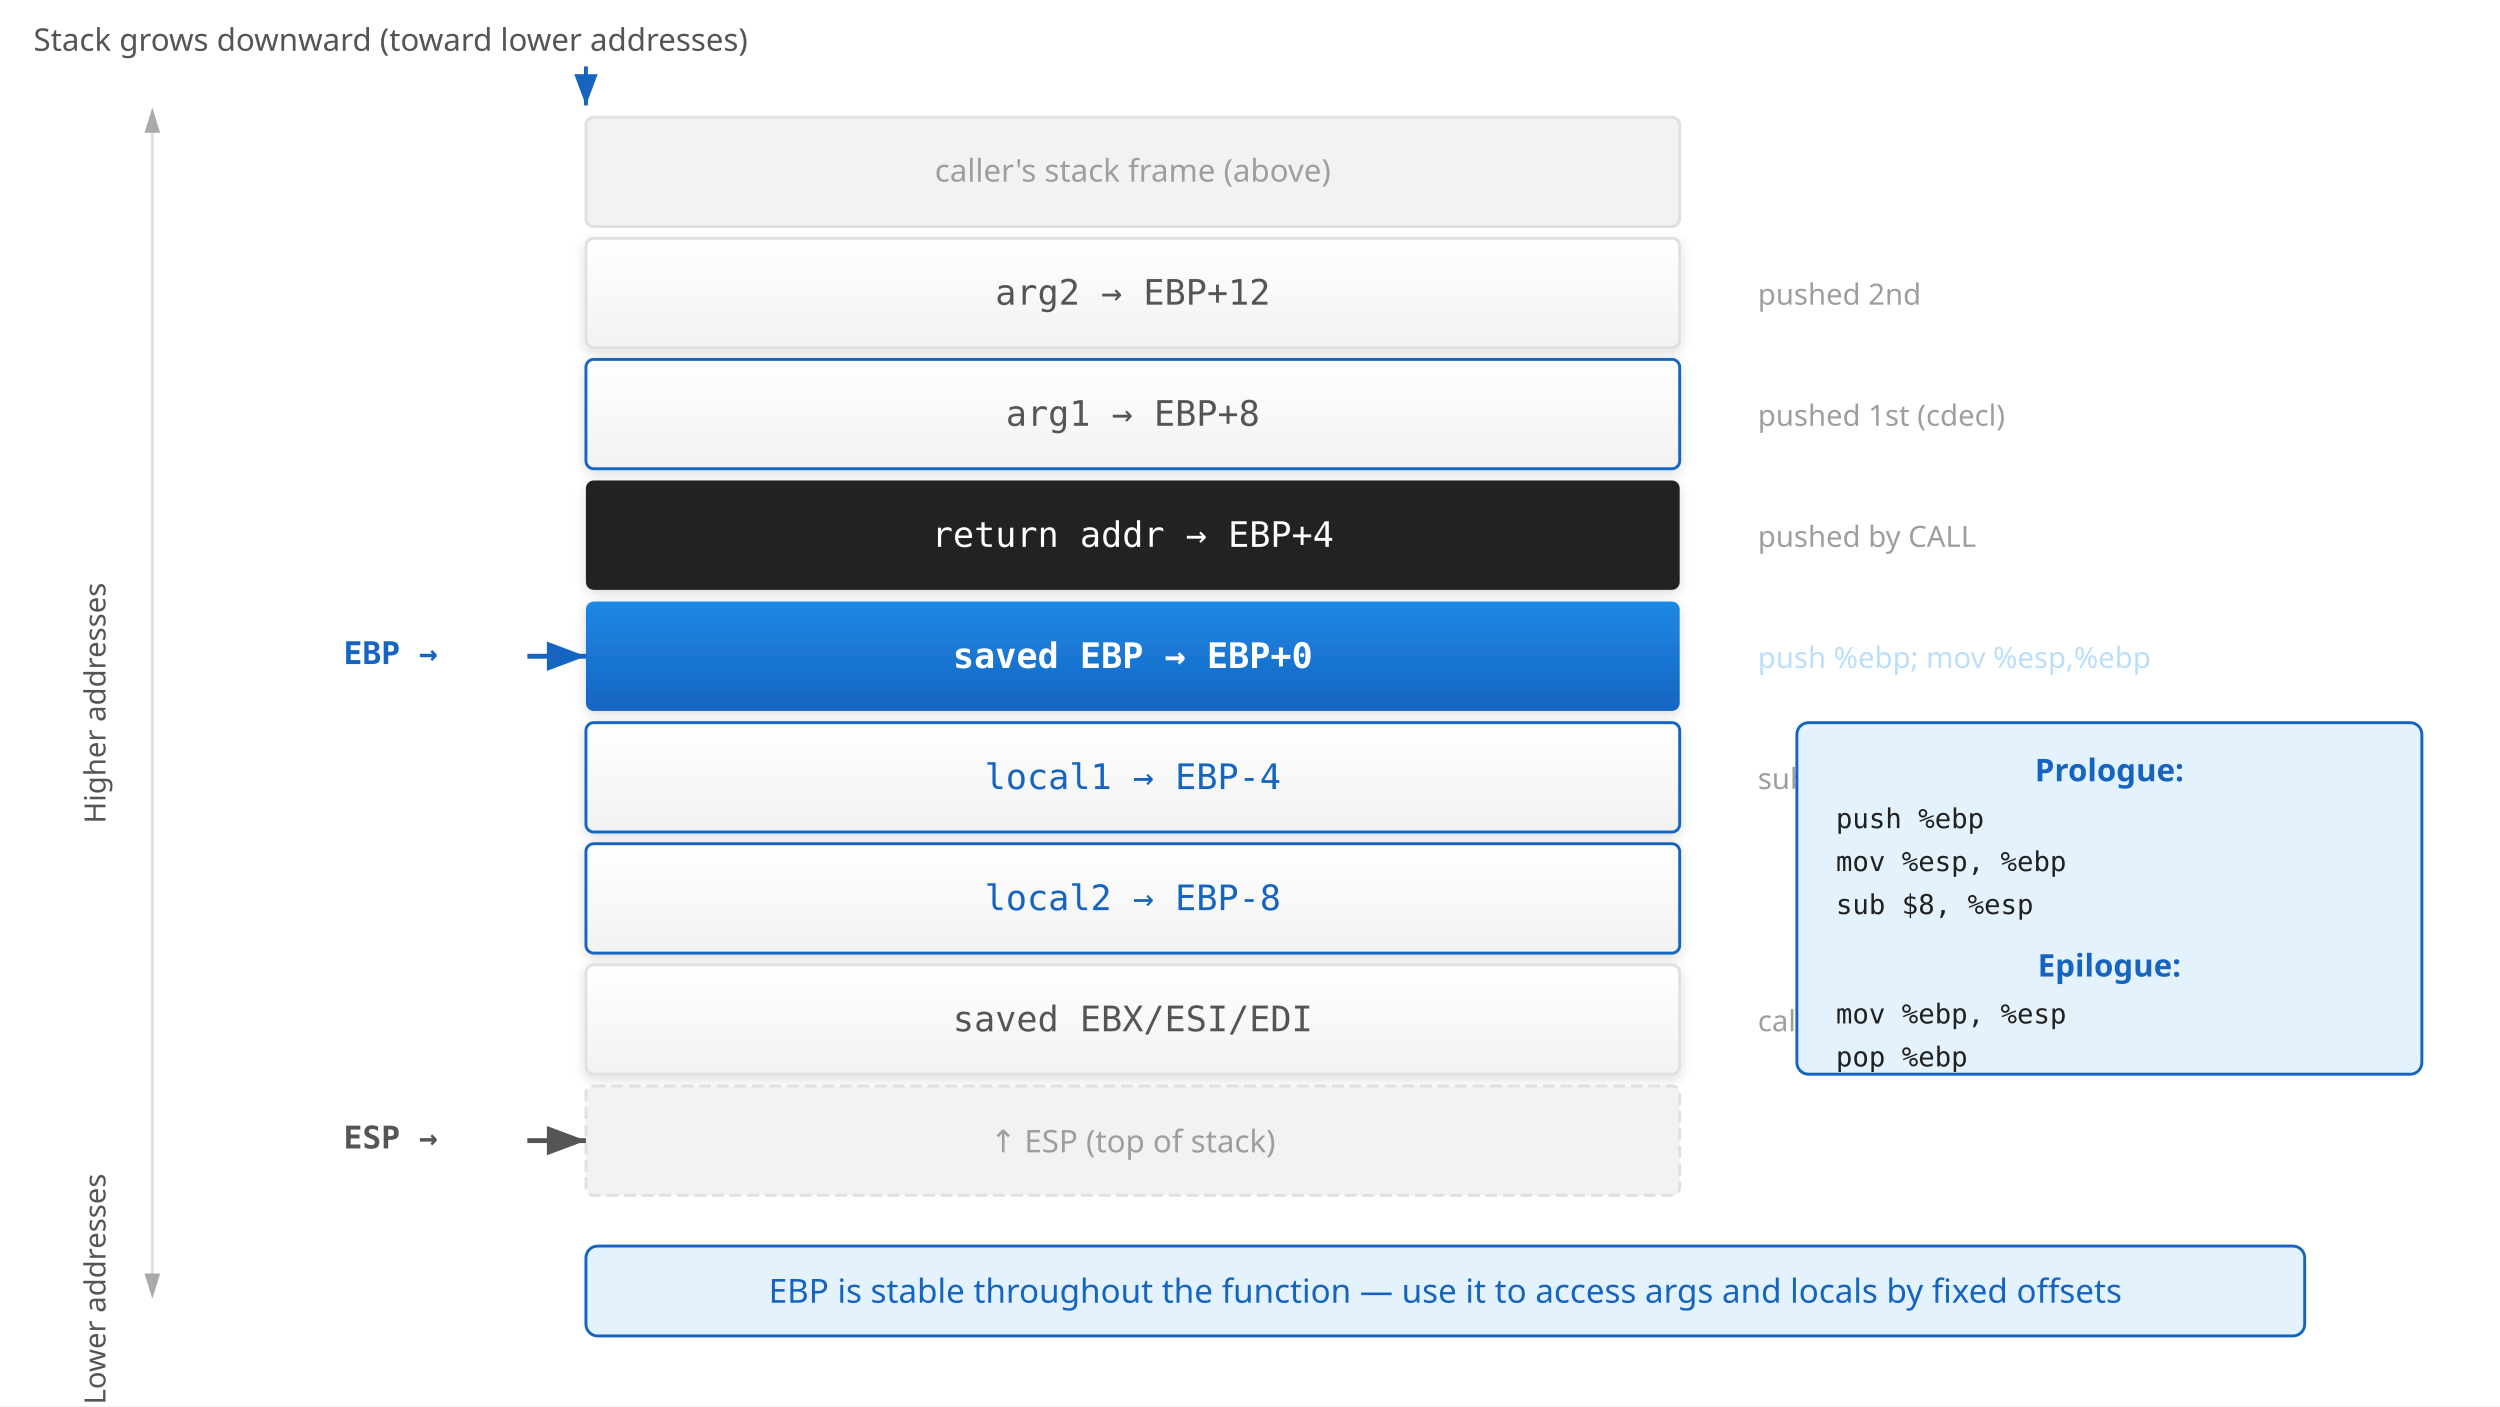
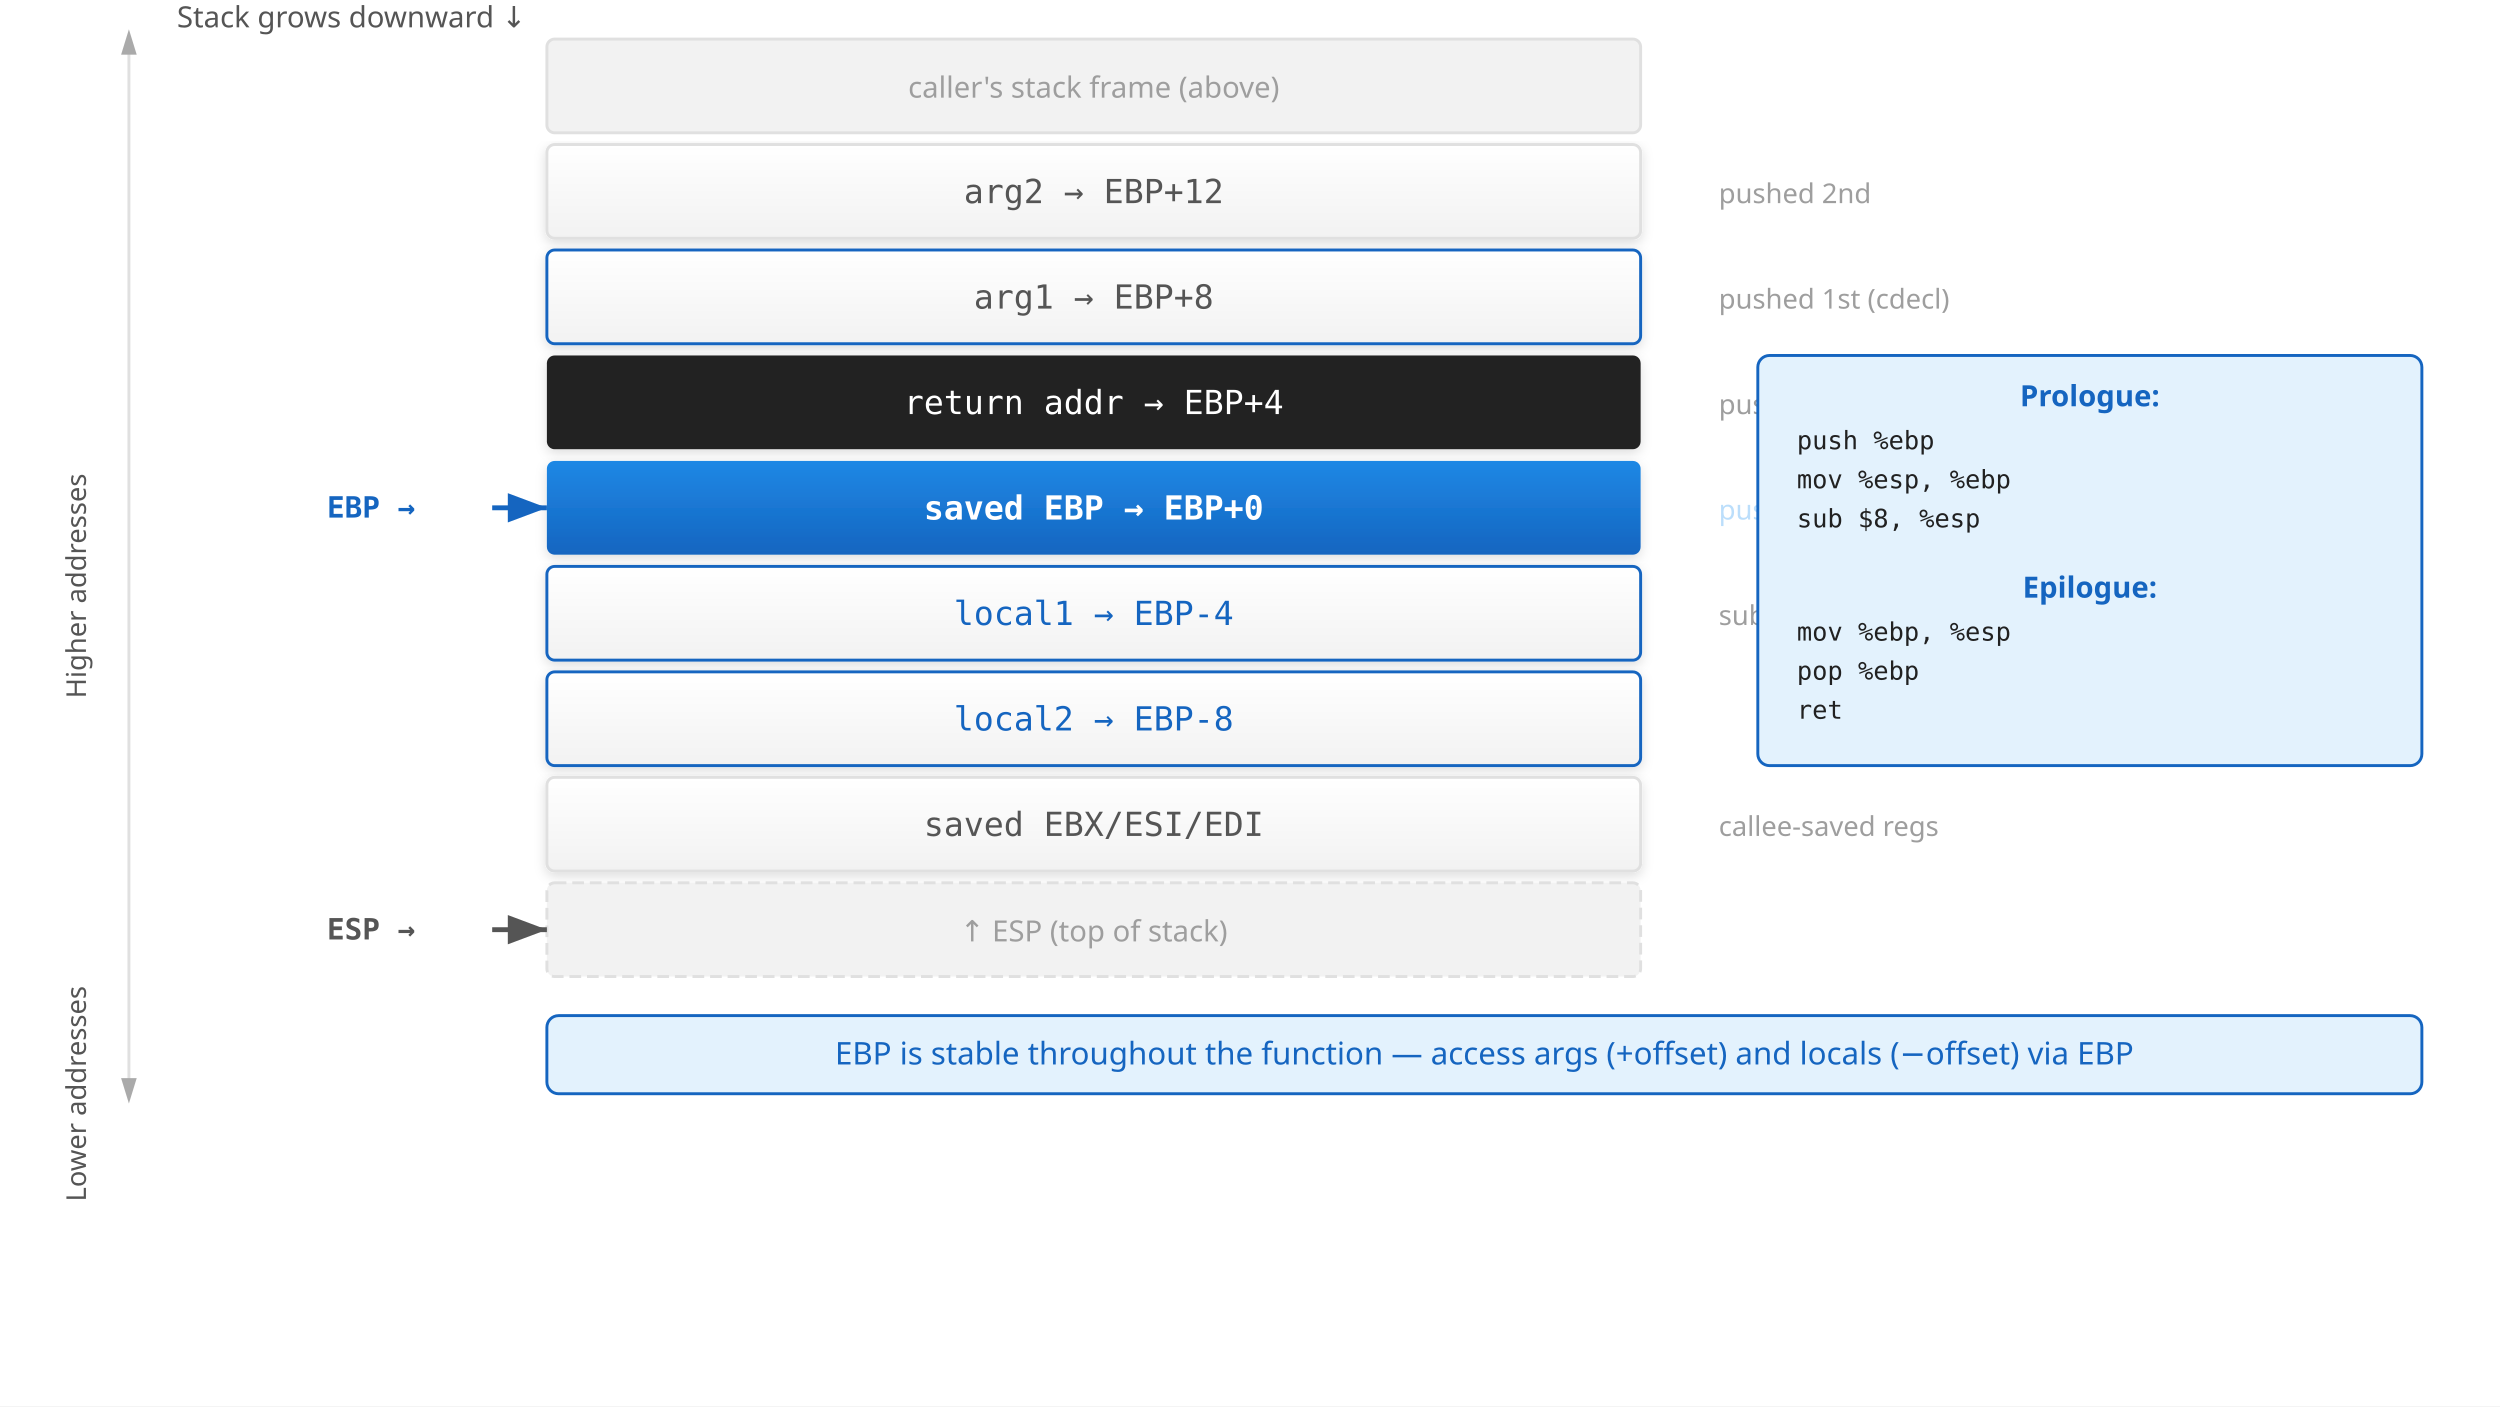
<svg xmlns="http://www.w3.org/2000/svg" viewBox="0 0 1280 720">
  <defs>
    <linearGradient id="grad-accent" x1="0" y1="0" x2="0" y2="1">
      <stop offset="0%" stop-color="#1e88e5" />
      <stop offset="100%" stop-color="#1565c0" />
    </linearGradient>
    <linearGradient id="grad-surface" x1="0" y1="0" x2="0" y2="1">
      <stop offset="0%" stop-color="#ffffff" />
      <stop offset="100%" stop-color="#f2f2f2" />
    </linearGradient>
    <filter id="shadow" x="-4%" y="-8%" width="108%" height="124%">
      <feDropShadow dx="0" dy="2" stdDeviation="3" flood-color="#00000022" />
    </filter>
    <marker id="arrow" markerWidth="10" markerHeight="10" refX="9" refY="5" orient="auto">
      <path d="M1,2 L9,5 L1,8 Z" fill="#555555" />
    </marker>
    <marker id="arrow-accent" markerWidth="10" markerHeight="10" refX="9" refY="5" orient="auto">
      <path d="M1,2 L9,5 L1,8 Z" fill="#1565c0" />
    </marker>
    <marker id="arrow-white" markerWidth="10" markerHeight="10" refX="9" refY="5" orient="auto">
      <path d="M1,2 L9,5 L1,8 Z" fill="#ffffff" />
    </marker>
  </defs>
  <rect width="1280" height="720" fill="#ffffff" />
-   <text x="54" y="360" text-anchor="middle" font-family="sans-serif" font-size="15" fill="#555555" transform="rotate(-90 54 360)">Higher addresses</text>
-   <line x1="78" y1="60" x2="78" y2="660" stroke="#e0e0e0" stroke-width="1.5" />
-   <polygon points="78,55 74,68 82,68" fill="#aaaaaa" />
-   <polygon points="78,665 74,652 82,652" fill="#aaaaaa" />
-   <text x="54" y="660" text-anchor="middle" font-family="sans-serif" font-size="15" fill="#555555" transform="rotate(-90 54 660)">Lower addresses</text>
-   <text x="200" y="26" text-anchor="middle" font-family="sans-serif" font-size="16" fill="#555555">Stack grows downward (toward lower addresses)</text>
-   <line x1="300" y1="34" x2="300" y2="54" stroke="#1565c0" stroke-width="2" marker-end="url(#arrow-accent)" />
-   <rect x="300" y="60" width="560" height="56" rx="4" fill="#f2f2f2" stroke="#e0e0e0" stroke-width="1.5" />
-   <text x="580" y="93" text-anchor="middle" font-family="sans-serif" font-size="16" fill="#9e9e9e">caller's stack frame (above)</text>
-   <rect x="300" y="122" width="560" height="56" rx="4" fill="url(#grad-surface)" stroke="#e0e0e0" stroke-width="1.5" filter="url(#shadow)" />
-   <text x="580" y="156" text-anchor="middle" font-family="monospace" font-size="18" fill="#555555">arg2   → EBP+12</text>
-   <text x="900" y="156" font-family="sans-serif" font-size="15" fill="#9e9e9e">pushed 2nd</text>
-   <rect x="300" y="184" width="560" height="56" rx="4" fill="url(#grad-surface)" stroke="#1565c0" stroke-width="1.5" filter="url(#shadow)" />
-   <text x="580" y="218" text-anchor="middle" font-family="monospace" font-size="18" fill="#555555">arg1   → EBP+8</text>
-   <text x="900" y="218" font-family="sans-serif" font-size="15" fill="#9e9e9e">pushed 1st (cdecl)</text>
-   <rect x="300" y="246" width="560" height="56" rx="4" fill="#212121" filter="url(#shadow)" />
-   <text x="580" y="280" text-anchor="middle" font-family="monospace" font-size="18" fill="#ffffff">return addr → EBP+4</text>
-   <text x="900" y="280" font-family="sans-serif" font-size="15" fill="#9e9e9e">pushed by CALL</text>
-   <rect x="300" y="308" width="560" height="56" rx="4" fill="url(#grad-accent)" filter="url(#shadow)" />
-   <text x="580" y="342" text-anchor="middle" font-family="monospace" font-size="18" font-weight="bold" fill="#ffffff">saved EBP → EBP+0</text>
-   <text x="900" y="342" font-family="sans-serif" font-size="15" fill="#bbdefb">push %ebp; mov %esp,%ebp</text>
-   <rect x="300" y="370" width="560" height="56" rx="4" fill="url(#grad-surface)" stroke="#1565c0" stroke-width="1.5" filter="url(#shadow)" />
-   <text x="580" y="404" text-anchor="middle" font-family="monospace" font-size="18" fill="#1565c0">local1  → EBP-4</text>
-   <text x="900" y="404" font-family="sans-serif" font-size="15" fill="#9e9e9e">sub $N, %esp</text>
-   <rect x="300" y="432" width="560" height="56" rx="4" fill="url(#grad-surface)" stroke="#1565c0" stroke-width="1.5" filter="url(#shadow)" />
-   <text x="580" y="466" text-anchor="middle" font-family="monospace" font-size="18" fill="#1565c0">local2  → EBP-8</text>
-   <rect x="300" y="494" width="560" height="56" rx="4" fill="url(#grad-surface)" stroke="#e0e0e0" stroke-width="1.5" filter="url(#shadow)" />
-   <text x="580" y="528" text-anchor="middle" font-family="monospace" font-size="18" fill="#555555">saved EBX/ESI/EDI</text>
-   <text x="900" y="528" font-family="sans-serif" font-size="15" fill="#9e9e9e">callee-saved regs</text>
-   <rect x="300" y="556" width="560" height="56" rx="4" fill="#f2f2f2" stroke="#e0e0e0" stroke-width="1.5" stroke-dasharray="6 3" />
-   <text x="580" y="590" text-anchor="middle" font-family="sans-serif" font-size="16" fill="#9e9e9e">↑ ESP (top of stack)</text>
-   <line x1="270" y1="336" x2="300" y2="336" stroke="#1565c0" stroke-width="2.5" marker-end="url(#arrow-accent)" />
-   <text x="200" y="340" text-anchor="middle" font-family="monospace" font-size="16" font-weight="bold" fill="#1565c0">EBP →</text>
-   <line x1="270" y1="584" x2="300" y2="584" stroke="#555555" stroke-width="2.5" marker-end="url(#arrow)" />
-   <text x="200" y="588" text-anchor="middle" font-family="monospace" font-size="16" font-weight="bold" fill="#555555">ESP →</text>
-   <rect x="920" y="370" width="320" height="180" rx="6" fill="#e3f2fd" stroke="#1565c0" stroke-width="1.5" />
-   <text x="1080" y="400" text-anchor="middle" font-family="sans-serif" font-size="16" font-weight="bold" fill="#1565c0">Prologue:</text>
-   <text x="940" y="424" font-family="monospace" font-size="14" fill="#212121">push %ebp</text>
-   <text x="940" y="446" font-family="monospace" font-size="14" fill="#212121">mov  %esp, %ebp</text>
-   <text x="940" y="468" font-family="monospace" font-size="14" fill="#212121">sub  $8, %esp</text>
-   <text x="1080" y="500" text-anchor="middle" font-family="sans-serif" font-size="16" font-weight="bold" fill="#1565c0">Epilogue:</text>
-   <text x="940" y="524" font-family="monospace" font-size="14" fill="#212121">mov  %ebp, %esp</text>
-   <text x="940" y="546" font-family="monospace" font-size="14" fill="#212121">pop  %ebp</text>
-   <rect x="300" y="638" width="880" height="46" rx="6" fill="#e3f2fd" stroke="#1565c0" stroke-width="1.5" />
-   <text x="740" y="667" text-anchor="middle" font-family="sans-serif" font-size="17" fill="#1565c0">EBP is stable throughout the function — use it to access args and locals by fixed offsets</text>
+   <text x="44" y="300" text-anchor="middle" font-family="sans-serif" font-size="14" fill="#555555" transform="rotate(-90 44 300)">Higher addresses</text>
+   <line x1="66" y1="20" x2="66" y2="560" stroke="#e0e0e0" stroke-width="1.5" />
+   <polygon points="66,15 62,28 70,28" fill="#aaaaaa" />
+   <polygon points="66,565 62,552 70,552" fill="#aaaaaa" />
+   <text x="44" y="560" text-anchor="middle" font-family="sans-serif" font-size="14" fill="#555555" transform="rotate(-90 44 560)">Lower addresses</text>
+   <text x="180" y="14" text-anchor="middle" font-family="sans-serif" font-size="15" fill="#555555">Stack grows downward ↓</text>
+   <rect x="280" y="20" width="560" height="48" rx="4" fill="#f2f2f2" stroke="#e0e0e0" stroke-width="1.5" />
+   <text x="560" y="50" text-anchor="middle" font-family="sans-serif" font-size="15" fill="#9e9e9e">caller's stack frame (above)</text>
+   <rect x="280" y="74" width="560" height="48" rx="4" fill="url(#grad-surface)" stroke="#e0e0e0" stroke-width="1.5" filter="url(#shadow)" />
+   <text x="560" y="104" text-anchor="middle" font-family="monospace" font-size="17" fill="#555555">arg2   → EBP+12</text>
+   <text x="880" y="104" font-family="sans-serif" font-size="14" fill="#9e9e9e">pushed 2nd</text>
+   <rect x="280" y="128" width="560" height="48" rx="4" fill="url(#grad-surface)" stroke="#1565c0" stroke-width="1.5" filter="url(#shadow)" />
+   <text x="560" y="158" text-anchor="middle" font-family="monospace" font-size="17" fill="#555555">arg1   → EBP+8</text>
+   <text x="880" y="158" font-family="sans-serif" font-size="14" fill="#9e9e9e">pushed 1st (cdecl)</text>
+   <rect x="280" y="182" width="560" height="48" rx="4" fill="#212121" filter="url(#shadow)" />
+   <text x="560" y="212" text-anchor="middle" font-family="monospace" font-size="17" fill="#ffffff">return addr → EBP+4</text>
+   <text x="880" y="212" font-family="sans-serif" font-size="14" fill="#9e9e9e">pushed by CALL</text>
+   <rect x="280" y="236" width="560" height="48" rx="4" fill="url(#grad-accent)" filter="url(#shadow)" />
+   <text x="560" y="266" text-anchor="middle" font-family="monospace" font-size="17" font-weight="bold" fill="#ffffff">saved EBP → EBP+0</text>
+   <text x="880" y="266" font-family="sans-serif" font-size="14" fill="#bbdefb">push %ebp; mov %esp,%ebp</text>
+   <rect x="280" y="290" width="560" height="48" rx="4" fill="url(#grad-surface)" stroke="#1565c0" stroke-width="1.5" filter="url(#shadow)" />
+   <text x="560" y="320" text-anchor="middle" font-family="monospace" font-size="17" fill="#1565c0">local1  → EBP-4</text>
+   <text x="880" y="320" font-family="sans-serif" font-size="14" fill="#9e9e9e">sub $N, %esp</text>
+   <rect x="280" y="344" width="560" height="48" rx="4" fill="url(#grad-surface)" stroke="#1565c0" stroke-width="1.5" filter="url(#shadow)" />
+   <text x="560" y="374" text-anchor="middle" font-family="monospace" font-size="17" fill="#1565c0">local2  → EBP-8</text>
+   <rect x="280" y="398" width="560" height="48" rx="4" fill="url(#grad-surface)" stroke="#e0e0e0" stroke-width="1.5" filter="url(#shadow)" />
+   <text x="560" y="428" text-anchor="middle" font-family="monospace" font-size="17" fill="#555555">saved EBX/ESI/EDI</text>
+   <text x="880" y="428" font-family="sans-serif" font-size="14" fill="#9e9e9e">callee-saved regs</text>
+   <rect x="280" y="452" width="560" height="48" rx="4" fill="#f2f2f2" stroke="#e0e0e0" stroke-width="1.5" stroke-dasharray="6 3" />
+   <text x="560" y="482" text-anchor="middle" font-family="sans-serif" font-size="15" fill="#9e9e9e">↑ ESP (top of stack)</text>
+   <line x1="252" y1="260" x2="280" y2="260" stroke="#1565c0" stroke-width="2.5" marker-end="url(#arrow-accent)" />
+   <text x="190" y="265" text-anchor="middle" font-family="monospace" font-size="15" font-weight="bold" fill="#1565c0">EBP →</text>
+   <line x1="252" y1="476" x2="280" y2="476" stroke="#555555" stroke-width="2.5" marker-end="url(#arrow)" />
+   <text x="190" y="481" text-anchor="middle" font-family="monospace" font-size="15" font-weight="bold" fill="#555555">ESP →</text>
+   <rect x="900" y="182" width="340" height="210" rx="6" fill="#e3f2fd" stroke="#1565c0" stroke-width="1.5" />
+   <text x="1070" y="208" text-anchor="middle" font-family="sans-serif" font-size="15" font-weight="bold" fill="#1565c0">Prologue:</text>
+   <text x="920" y="230" font-family="monospace" font-size="13" fill="#212121">push %ebp</text>
+   <text x="920" y="250" font-family="monospace" font-size="13" fill="#212121">mov  %esp, %ebp</text>
+   <text x="920" y="270" font-family="monospace" font-size="13" fill="#212121">sub  $8, %esp</text>
+   <text x="1070" y="306" text-anchor="middle" font-family="sans-serif" font-size="15" font-weight="bold" fill="#1565c0">Epilogue:</text>
+   <text x="920" y="328" font-family="monospace" font-size="13" fill="#212121">mov  %ebp, %esp</text>
+   <text x="920" y="348" font-family="monospace" font-size="13" fill="#212121">pop  %ebp</text>
+   <text x="920" y="368" font-family="monospace" font-size="13" fill="#212121">ret</text>
+   <rect x="280" y="520" width="960" height="40" rx="6" fill="#e3f2fd" stroke="#1565c0" stroke-width="1.5" />
+   <text x="760" y="545" text-anchor="middle" font-family="sans-serif" font-size="16" fill="#1565c0">EBP is stable throughout the function — access args (+offset) and locals (−offset) via EBP</text>
</svg>
